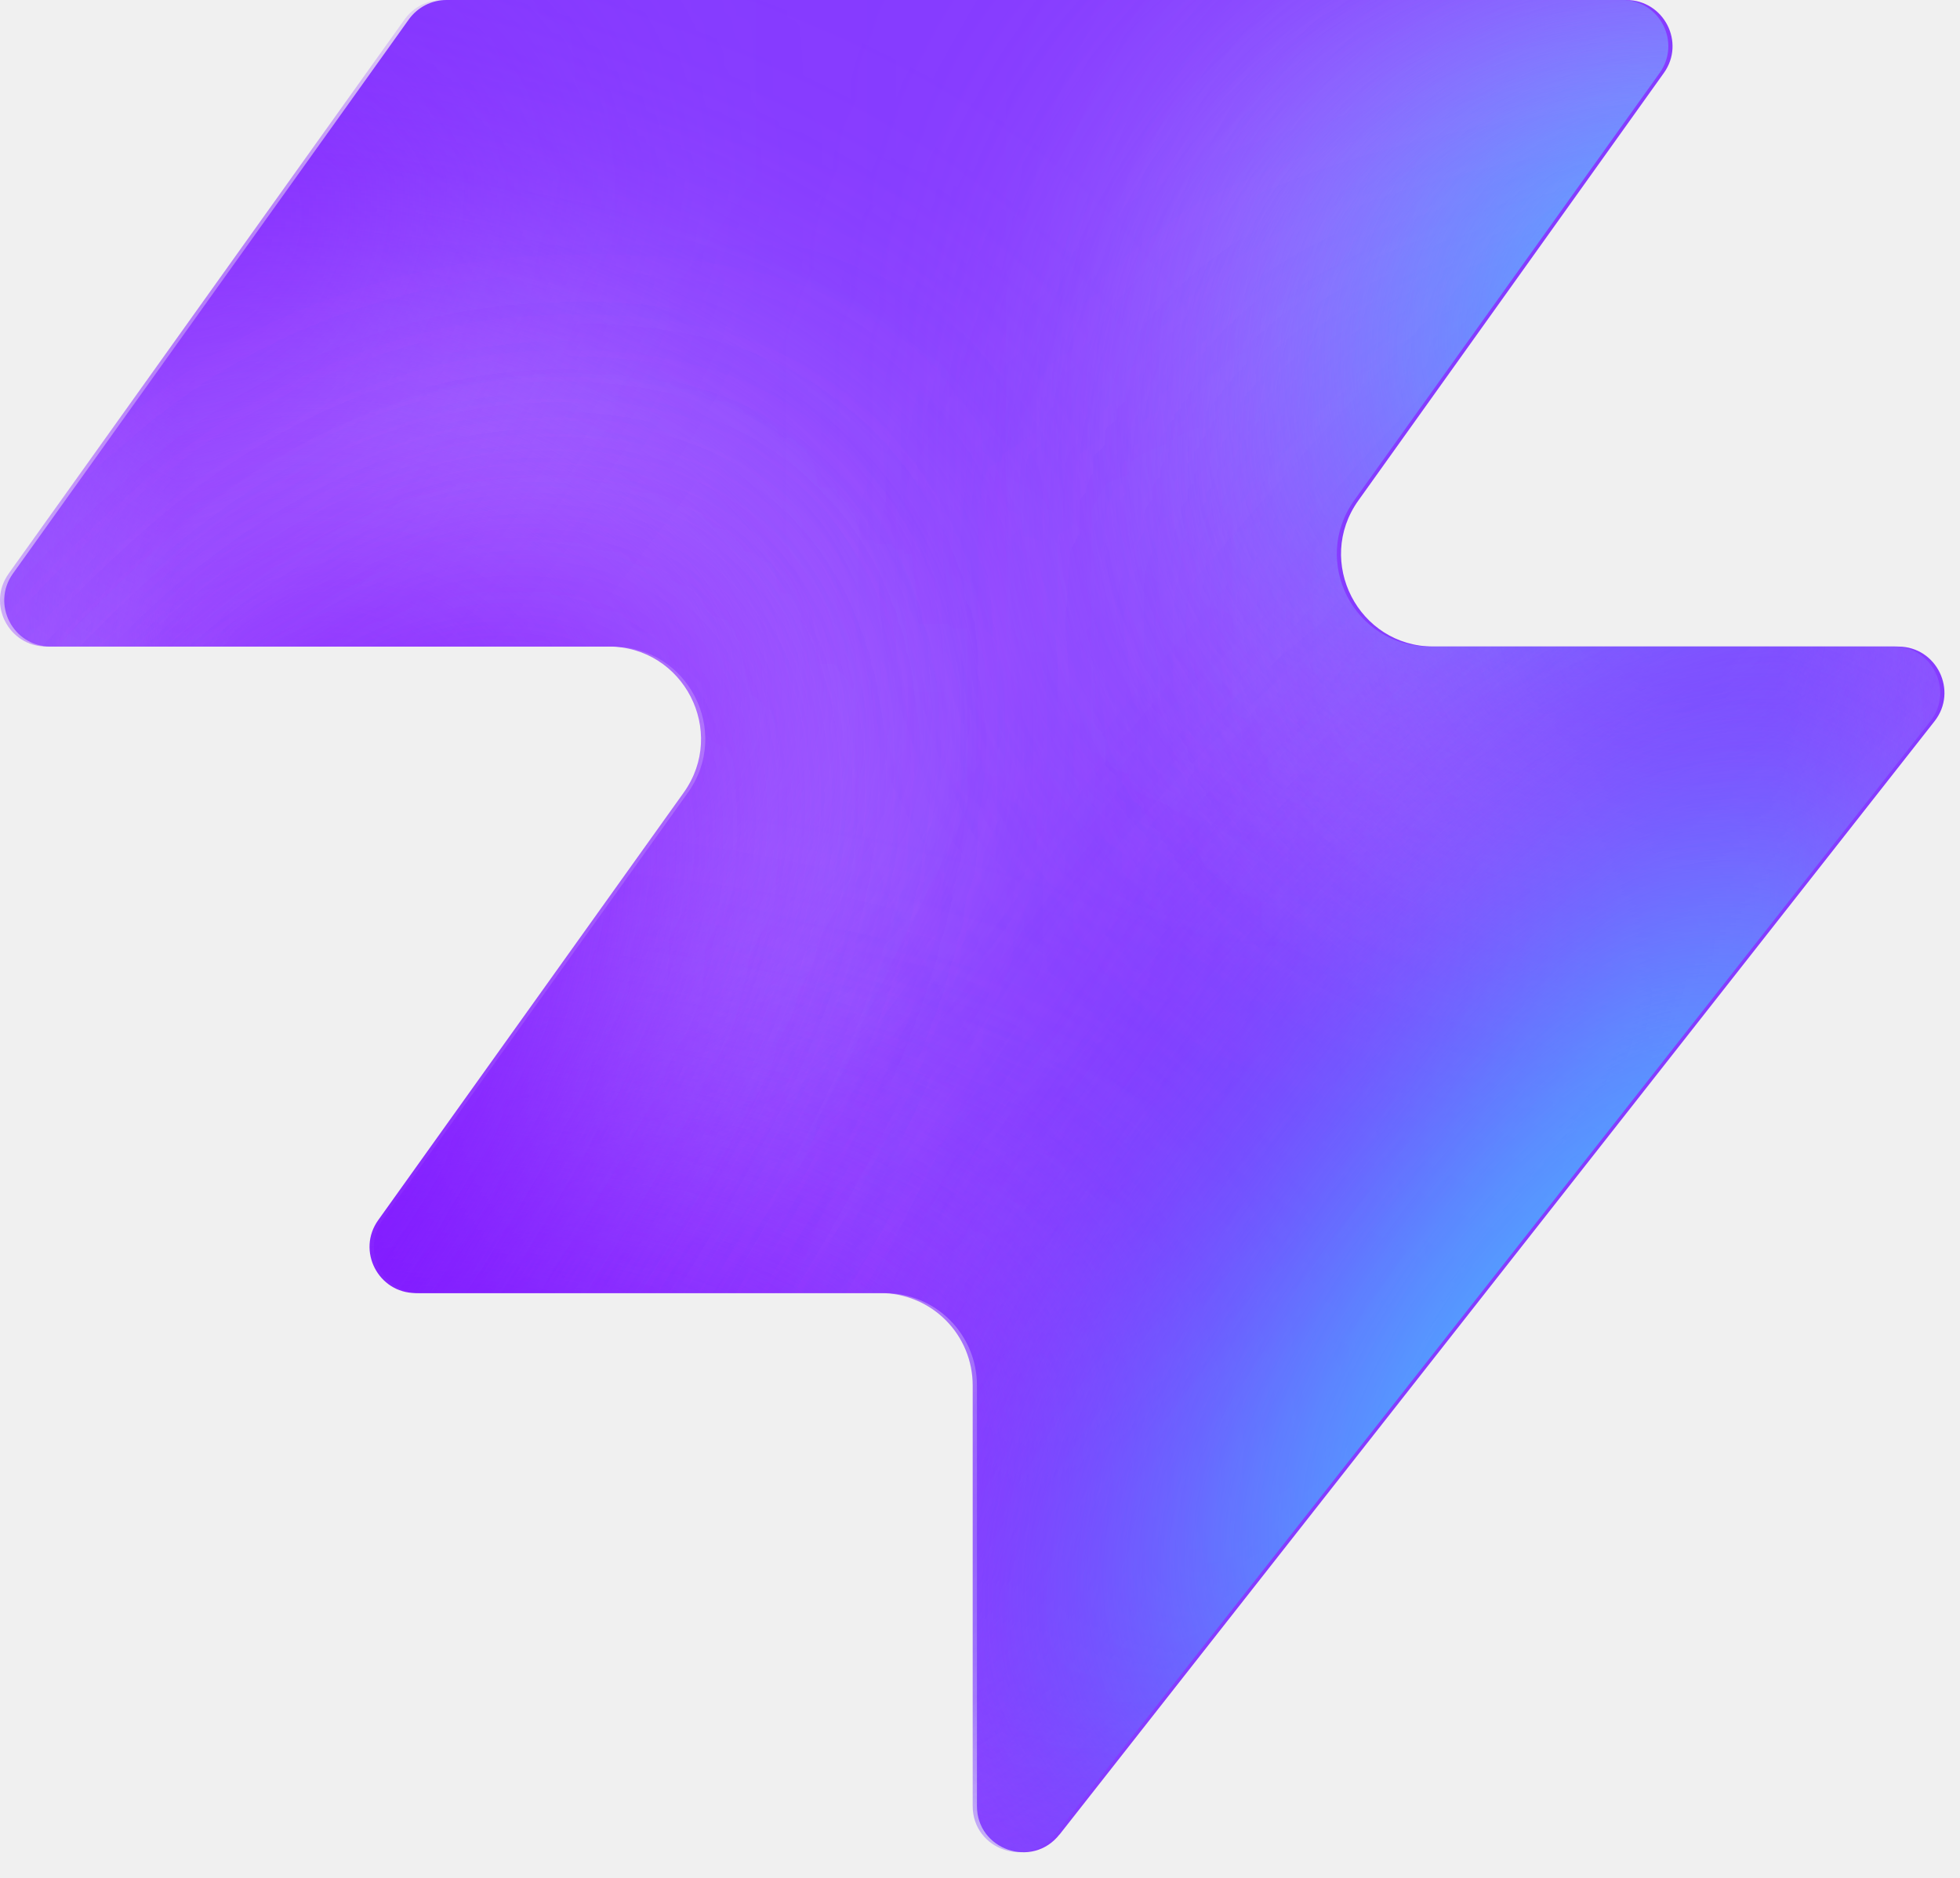
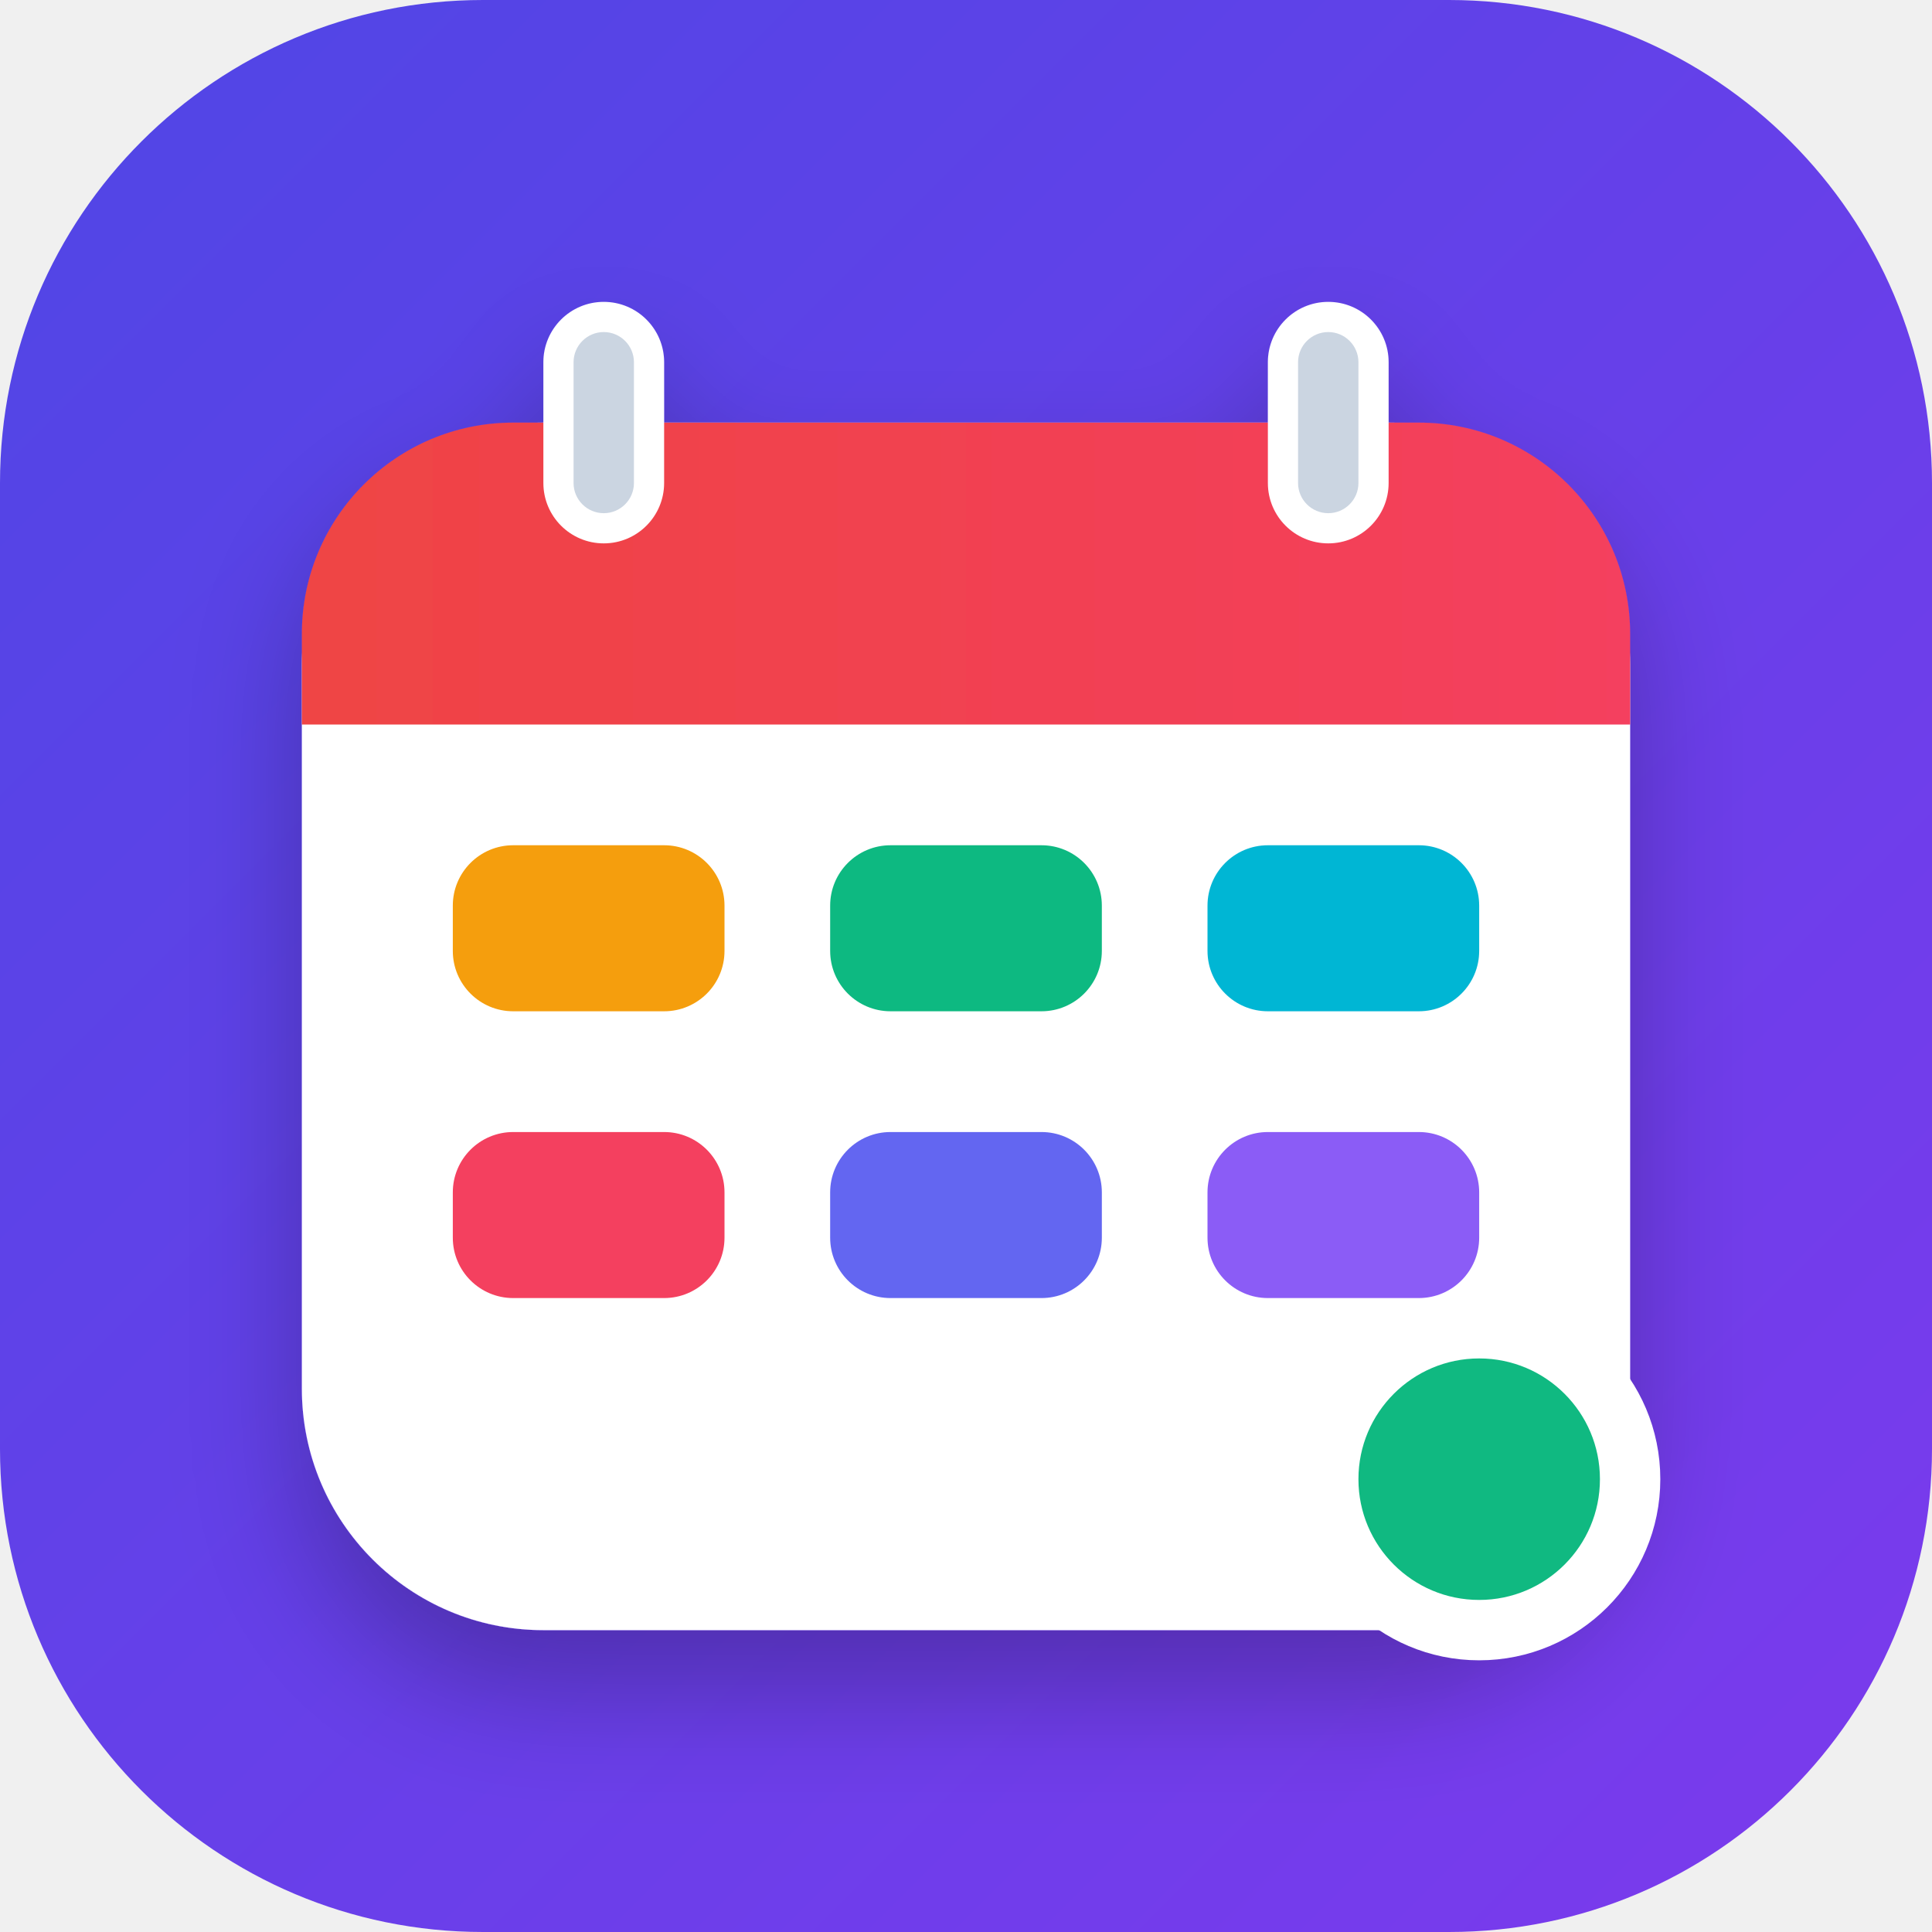
- <svg xmlns="http://www.w3.org/2000/svg" width="48" height="46" fill="none" viewBox="0 0 48 46">
-   <path fill="#863bff" d="M25.946 44.938c-.664.845-2.021.375-2.021-.698V33.937a2.26 2.26 0 0 0-2.262-2.262H10.287c-.92 0-1.456-1.04-.92-1.788l7.48-10.471c1.07-1.497 0-3.578-1.842-3.578H1.237c-.92 0-1.456-1.04-.92-1.788L10.013.474c.214-.297.556-.474.92-.474h28.894c.92 0 1.456 1.04.92 1.788l-7.48 10.471c-1.07 1.498 0 3.579 1.842 3.579h11.377c.943 0 1.473 1.088.89 1.83L25.947 44.94z" style="fill:#863bff;fill:color(display-p3 .525 .23 1);fill-opacity:1" />
-   <mask id="a" width="48" height="46" x="0" y="0" maskUnits="userSpaceOnUse" style="mask-type:alpha">
-     <path fill="#000" d="M25.842 44.938c-.664.844-2.021.375-2.021-.698V33.937a2.26 2.26 0 0 0-2.262-2.262H10.183c-.92 0-1.456-1.04-.92-1.788l7.48-10.471c1.07-1.498 0-3.579-1.842-3.579H1.133c-.92 0-1.456-1.04-.92-1.787L9.91.473c.214-.297.556-.474.92-.474h28.894c.92 0 1.456 1.04.92 1.788l-7.48 10.471c-1.07 1.498 0 3.578 1.842 3.578h11.377c.943 0 1.473 1.088.89 1.832L25.843 44.94z" style="fill:#000;fill-opacity:1" />
-   </mask>
-   <g mask="url(#a)">
-     <g filter="url(#b)">
-       <ellipse cx="5.508" cy="14.704" fill="#ede6ff" rx="5.508" ry="14.704" style="fill:#ede6ff;fill:color(display-p3 .927 .903 1);fill-opacity:1" transform="matrix(.00324 1 1 -.00324 -4.47 31.516)" />
-     </g>
-     <g filter="url(#c)">
-       <ellipse cx="10.399" cy="29.851" fill="#ede6ff" rx="10.399" ry="29.851" style="fill:#ede6ff;fill:color(display-p3 .927 .903 1);fill-opacity:1" transform="matrix(.00324 1 1 -.00324 -39.328 7.883)" />
-     </g>
-     <g filter="url(#d)">
-       <ellipse cx="5.508" cy="30.487" fill="#7e14ff" rx="5.508" ry="30.487" style="fill:#7e14ff;fill:color(display-p3 .492 .077 1);fill-opacity:1" transform="rotate(89.814 -25.913 -14.639)scale(1 -1)" />
-     </g>
-     <g filter="url(#e)">
-       <ellipse cx="5.508" cy="30.599" fill="#7e14ff" rx="5.508" ry="30.599" style="fill:#7e14ff;fill:color(display-p3 .492 .077 1);fill-opacity:1" transform="rotate(89.814 -32.644 -3.334)scale(1 -1)" />
-     </g>
-     <g filter="url(#f)">
-       <ellipse cx="5.508" cy="30.599" fill="#7e14ff" rx="5.508" ry="30.599" style="fill:#7e14ff;fill:color(display-p3 .492 .077 1);fill-opacity:1" transform="matrix(.00324 1 1 -.00324 -34.34 30.47)" />
-     </g>
-     <g filter="url(#g)">
-       <ellipse cx="14.072" cy="22.078" fill="#ede6ff" rx="14.072" ry="22.078" style="fill:#ede6ff;fill:color(display-p3 .927 .903 1);fill-opacity:1" transform="rotate(93.35 24.506 48.493)scale(-1 1)" />
-     </g>
-     <g filter="url(#h)">
-       <ellipse cx="3.47" cy="21.501" fill="#7e14ff" rx="3.47" ry="21.501" style="fill:#7e14ff;fill:color(display-p3 .492 .077 1);fill-opacity:1" transform="rotate(89.009 28.708 47.59)scale(-1 1)" />
-     </g>
-     <g filter="url(#i)">
-       <ellipse cx="3.47" cy="21.501" fill="#7e14ff" rx="3.47" ry="21.501" style="fill:#7e14ff;fill:color(display-p3 .492 .077 1);fill-opacity:1" transform="rotate(89.009 28.708 47.59)scale(-1 1)" />
-     </g>
-     <g filter="url(#j)">
-       <ellipse cx=".387" cy="8.972" fill="#7e14ff" rx="4.407" ry="29.108" style="fill:#7e14ff;fill:color(display-p3 .492 .077 1);fill-opacity:1" transform="rotate(39.51 .387 8.972)" />
-     </g>
-     <g filter="url(#k)">
-       <ellipse cx="47.523" cy="-6.092" fill="#7e14ff" rx="4.407" ry="29.108" style="fill:#7e14ff;fill:color(display-p3 .492 .077 1);fill-opacity:1" transform="rotate(37.892 47.523 -6.092)" />
-     </g>
-     <g filter="url(#l)">
-       <ellipse cx="41.412" cy="6.333" fill="#47bfff" rx="5.971" ry="9.665" style="fill:#47bfff;fill:color(display-p3 .28 .748 1);fill-opacity:1" transform="rotate(37.892 41.412 6.333)" />
-     </g>
-     <g filter="url(#m)">
-       <ellipse cx="-1.879" cy="38.332" fill="#7e14ff" rx="4.407" ry="29.108" style="fill:#7e14ff;fill:color(display-p3 .492 .077 1);fill-opacity:1" transform="rotate(37.892 -1.88 38.332)" />
-     </g>
-     <g filter="url(#n)">
-       <ellipse cx="-1.879" cy="38.332" fill="#7e14ff" rx="4.407" ry="29.108" style="fill:#7e14ff;fill:color(display-p3 .492 .077 1);fill-opacity:1" transform="rotate(37.892 -1.88 38.332)" />
-     </g>
-     <g filter="url(#o)">
-       <ellipse cx="35.651" cy="29.907" fill="#7e14ff" rx="4.407" ry="29.108" style="fill:#7e14ff;fill:color(display-p3 .492 .077 1);fill-opacity:1" transform="rotate(37.892 35.651 29.907)" />
-     </g>
-     <g filter="url(#p)">
-       <ellipse cx="38.418" cy="32.4" fill="#47bfff" rx="5.971" ry="15.297" style="fill:#47bfff;fill:color(display-p3 .28 .748 1);fill-opacity:1" transform="rotate(37.892 38.418 32.4)" />
-     </g>
-   </g>
+ <svg xmlns="http://www.w3.org/2000/svg" viewBox="0 0 64 64" fill="none">
  <defs>
-     <filter id="b" width="60.045" height="41.654" x="-19.77" y="16.149" color-interpolation-filters="sRGB" filterUnits="userSpaceOnUse">
-       <feFlood flood-opacity="0" result="BackgroundImageFix" />
-       <feBlend in="SourceGraphic" in2="BackgroundImageFix" result="shape" />
-       <feGaussianBlur result="effect1_foregroundBlur_2002_17158" stdDeviation="7.659" />
-     </filter>
-     <filter id="c" width="90.34" height="51.437" x="-54.613" y="-7.533" color-interpolation-filters="sRGB" filterUnits="userSpaceOnUse">
-       <feFlood flood-opacity="0" result="BackgroundImageFix" />
-       <feBlend in="SourceGraphic" in2="BackgroundImageFix" result="shape" />
-       <feGaussianBlur result="effect1_foregroundBlur_2002_17158" stdDeviation="7.659" />
-     </filter>
-     <filter id="d" width="79.355" height="29.4" x="-49.64" y="2.03" color-interpolation-filters="sRGB" filterUnits="userSpaceOnUse">
-       <feFlood flood-opacity="0" result="BackgroundImageFix" />
-       <feBlend in="SourceGraphic" in2="BackgroundImageFix" result="shape" />
-       <feGaussianBlur result="effect1_foregroundBlur_2002_17158" stdDeviation="4.596" />
-     </filter>
-     <filter id="e" width="79.579" height="29.4" x="-45.045" y="20.029" color-interpolation-filters="sRGB" filterUnits="userSpaceOnUse">
-       <feFlood flood-opacity="0" result="BackgroundImageFix" />
-       <feBlend in="SourceGraphic" in2="BackgroundImageFix" result="shape" />
-       <feGaussianBlur result="effect1_foregroundBlur_2002_17158" stdDeviation="4.596" />
-     </filter>
-     <filter id="f" width="79.579" height="29.4" x="-43.513" y="21.178" color-interpolation-filters="sRGB" filterUnits="userSpaceOnUse">
-       <feFlood flood-opacity="0" result="BackgroundImageFix" />
-       <feBlend in="SourceGraphic" in2="BackgroundImageFix" result="shape" />
-       <feGaussianBlur result="effect1_foregroundBlur_2002_17158" stdDeviation="4.596" />
-     </filter>
-     <filter id="g" width="74.749" height="58.852" x="15.756" y="-17.901" color-interpolation-filters="sRGB" filterUnits="userSpaceOnUse">
-       <feFlood flood-opacity="0" result="BackgroundImageFix" />
-       <feBlend in="SourceGraphic" in2="BackgroundImageFix" result="shape" />
-       <feGaussianBlur result="effect1_foregroundBlur_2002_17158" stdDeviation="7.659" />
-     </filter>
-     <filter id="h" width="61.377" height="25.362" x="23.548" y="2.284" color-interpolation-filters="sRGB" filterUnits="userSpaceOnUse">
-       <feFlood flood-opacity="0" result="BackgroundImageFix" />
-       <feBlend in="SourceGraphic" in2="BackgroundImageFix" result="shape" />
-       <feGaussianBlur result="effect1_foregroundBlur_2002_17158" stdDeviation="4.596" />
-     </filter>
-     <filter id="i" width="61.377" height="25.362" x="23.548" y="2.284" color-interpolation-filters="sRGB" filterUnits="userSpaceOnUse">
-       <feFlood flood-opacity="0" result="BackgroundImageFix" />
-       <feBlend in="SourceGraphic" in2="BackgroundImageFix" result="shape" />
-       <feGaussianBlur result="effect1_foregroundBlur_2002_17158" stdDeviation="4.596" />
-     </filter>
-     <filter id="j" width="56.045" height="63.649" x="-27.636" y="-22.853" color-interpolation-filters="sRGB" filterUnits="userSpaceOnUse">
-       <feFlood flood-opacity="0" result="BackgroundImageFix" />
-       <feBlend in="SourceGraphic" in2="BackgroundImageFix" result="shape" />
-       <feGaussianBlur result="effect1_foregroundBlur_2002_17158" stdDeviation="4.596" />
-     </filter>
-     <filter id="k" width="54.814" height="64.646" x="20.116" y="-38.415" color-interpolation-filters="sRGB" filterUnits="userSpaceOnUse">
-       <feFlood flood-opacity="0" result="BackgroundImageFix" />
-       <feBlend in="SourceGraphic" in2="BackgroundImageFix" result="shape" />
-       <feGaussianBlur result="effect1_foregroundBlur_2002_17158" stdDeviation="4.596" />
-     </filter>
-     <filter id="l" width="33.541" height="35.313" x="24.641" y="-11.323" color-interpolation-filters="sRGB" filterUnits="userSpaceOnUse">
-       <feFlood flood-opacity="0" result="BackgroundImageFix" />
-       <feBlend in="SourceGraphic" in2="BackgroundImageFix" result="shape" />
-       <feGaussianBlur result="effect1_foregroundBlur_2002_17158" stdDeviation="4.596" />
-     </filter>
-     <filter id="m" width="54.814" height="64.646" x="-29.286" y="6.009" color-interpolation-filters="sRGB" filterUnits="userSpaceOnUse">
-       <feFlood flood-opacity="0" result="BackgroundImageFix" />
-       <feBlend in="SourceGraphic" in2="BackgroundImageFix" result="shape" />
-       <feGaussianBlur result="effect1_foregroundBlur_2002_17158" stdDeviation="4.596" />
-     </filter>
-     <filter id="n" width="54.814" height="64.646" x="-29.286" y="6.009" color-interpolation-filters="sRGB" filterUnits="userSpaceOnUse">
-       <feFlood flood-opacity="0" result="BackgroundImageFix" />
-       <feBlend in="SourceGraphic" in2="BackgroundImageFix" result="shape" />
-       <feGaussianBlur result="effect1_foregroundBlur_2002_17158" stdDeviation="4.596" />
-     </filter>
-     <filter id="o" width="54.814" height="64.646" x="8.244" y="-2.416" color-interpolation-filters="sRGB" filterUnits="userSpaceOnUse">
-       <feFlood flood-opacity="0" result="BackgroundImageFix" />
-       <feBlend in="SourceGraphic" in2="BackgroundImageFix" result="shape" />
-       <feGaussianBlur result="effect1_foregroundBlur_2002_17158" stdDeviation="4.596" />
-     </filter>
-     <filter id="p" width="39.409" height="43.623" x="18.713" y="10.588" color-interpolation-filters="sRGB" filterUnits="userSpaceOnUse">
-       <feFlood flood-opacity="0" result="BackgroundImageFix" />
-       <feBlend in="SourceGraphic" in2="BackgroundImageFix" result="shape" />
-       <feGaussianBlur result="effect1_foregroundBlur_2002_17158" stdDeviation="4.596" />
+     <linearGradient id="bgGrad" x1="0%" y1="0%" x2="100%" y2="100%">
+       <stop offset="0%" stop-color="#4f46e5" />
+       <stop offset="100%" stop-color="#7c3aed" />
+     </linearGradient>
+     <linearGradient id="headerGrad" x1="0%" y1="0%" x2="100%" y2="0%">
+       <stop offset="0%" stop-color="#ef4444" />
+       <stop offset="100%" stop-color="#f43f5e" />
+     </linearGradient>
+     <filter id="shadow" x="-10%" y="-10%" width="120%" height="130%">
+       <feDropShadow dx="0" dy="2" stdDeviation="2" flood-opacity="0.25" />
    </filter>
  </defs>
+   <rect width="64" height="64" rx="16" fill="url(#bgGrad)" />
+   <g filter="url(#shadow)">
+     <rect x="10" y="14" width="44" height="40" rx="8" fill="#ffffff" />
+     <path d="M10 21C10 17.134 13.134 14 17 14H47C50.866 14 54 17.134 54 21V24H10V21Z" fill="url(#headerGrad)" />
+     <rect x="18" y="10" width="4" height="8" rx="2" fill="#ffffff" />
+     <rect x="42" y="10" width="4" height="8" rx="2" fill="#ffffff" />
+     <rect x="19" y="11" width="2" height="6" rx="1" fill="#cbd5e1" />
+     <rect x="43" y="11" width="2" height="6" rx="1" fill="#cbd5e1" />
+     <rect x="15" y="28" width="9" height="5.5" rx="2" fill="#f59e0b" />
+     <rect x="27.5" y="28" width="9" height="5.5" rx="2" fill="#10b981" />
+     <rect x="40" y="28" width="9" height="5.5" rx="2" fill="#06b6d4" />
+     <rect x="15" y="37.5" width="9" height="5.5" rx="2" fill="#f43f5e" />
+     <rect x="27.5" y="37.5" width="9" height="5.5" rx="2" fill="#6366f1" />
+     <rect x="40" y="37.5" width="9" height="5.5" rx="2" fill="#8b5cf6" />
+   </g>
+   <circle cx="49" cy="49" r="5" fill="#10b981" stroke="#ffffff" stroke-width="2" />
</svg>
